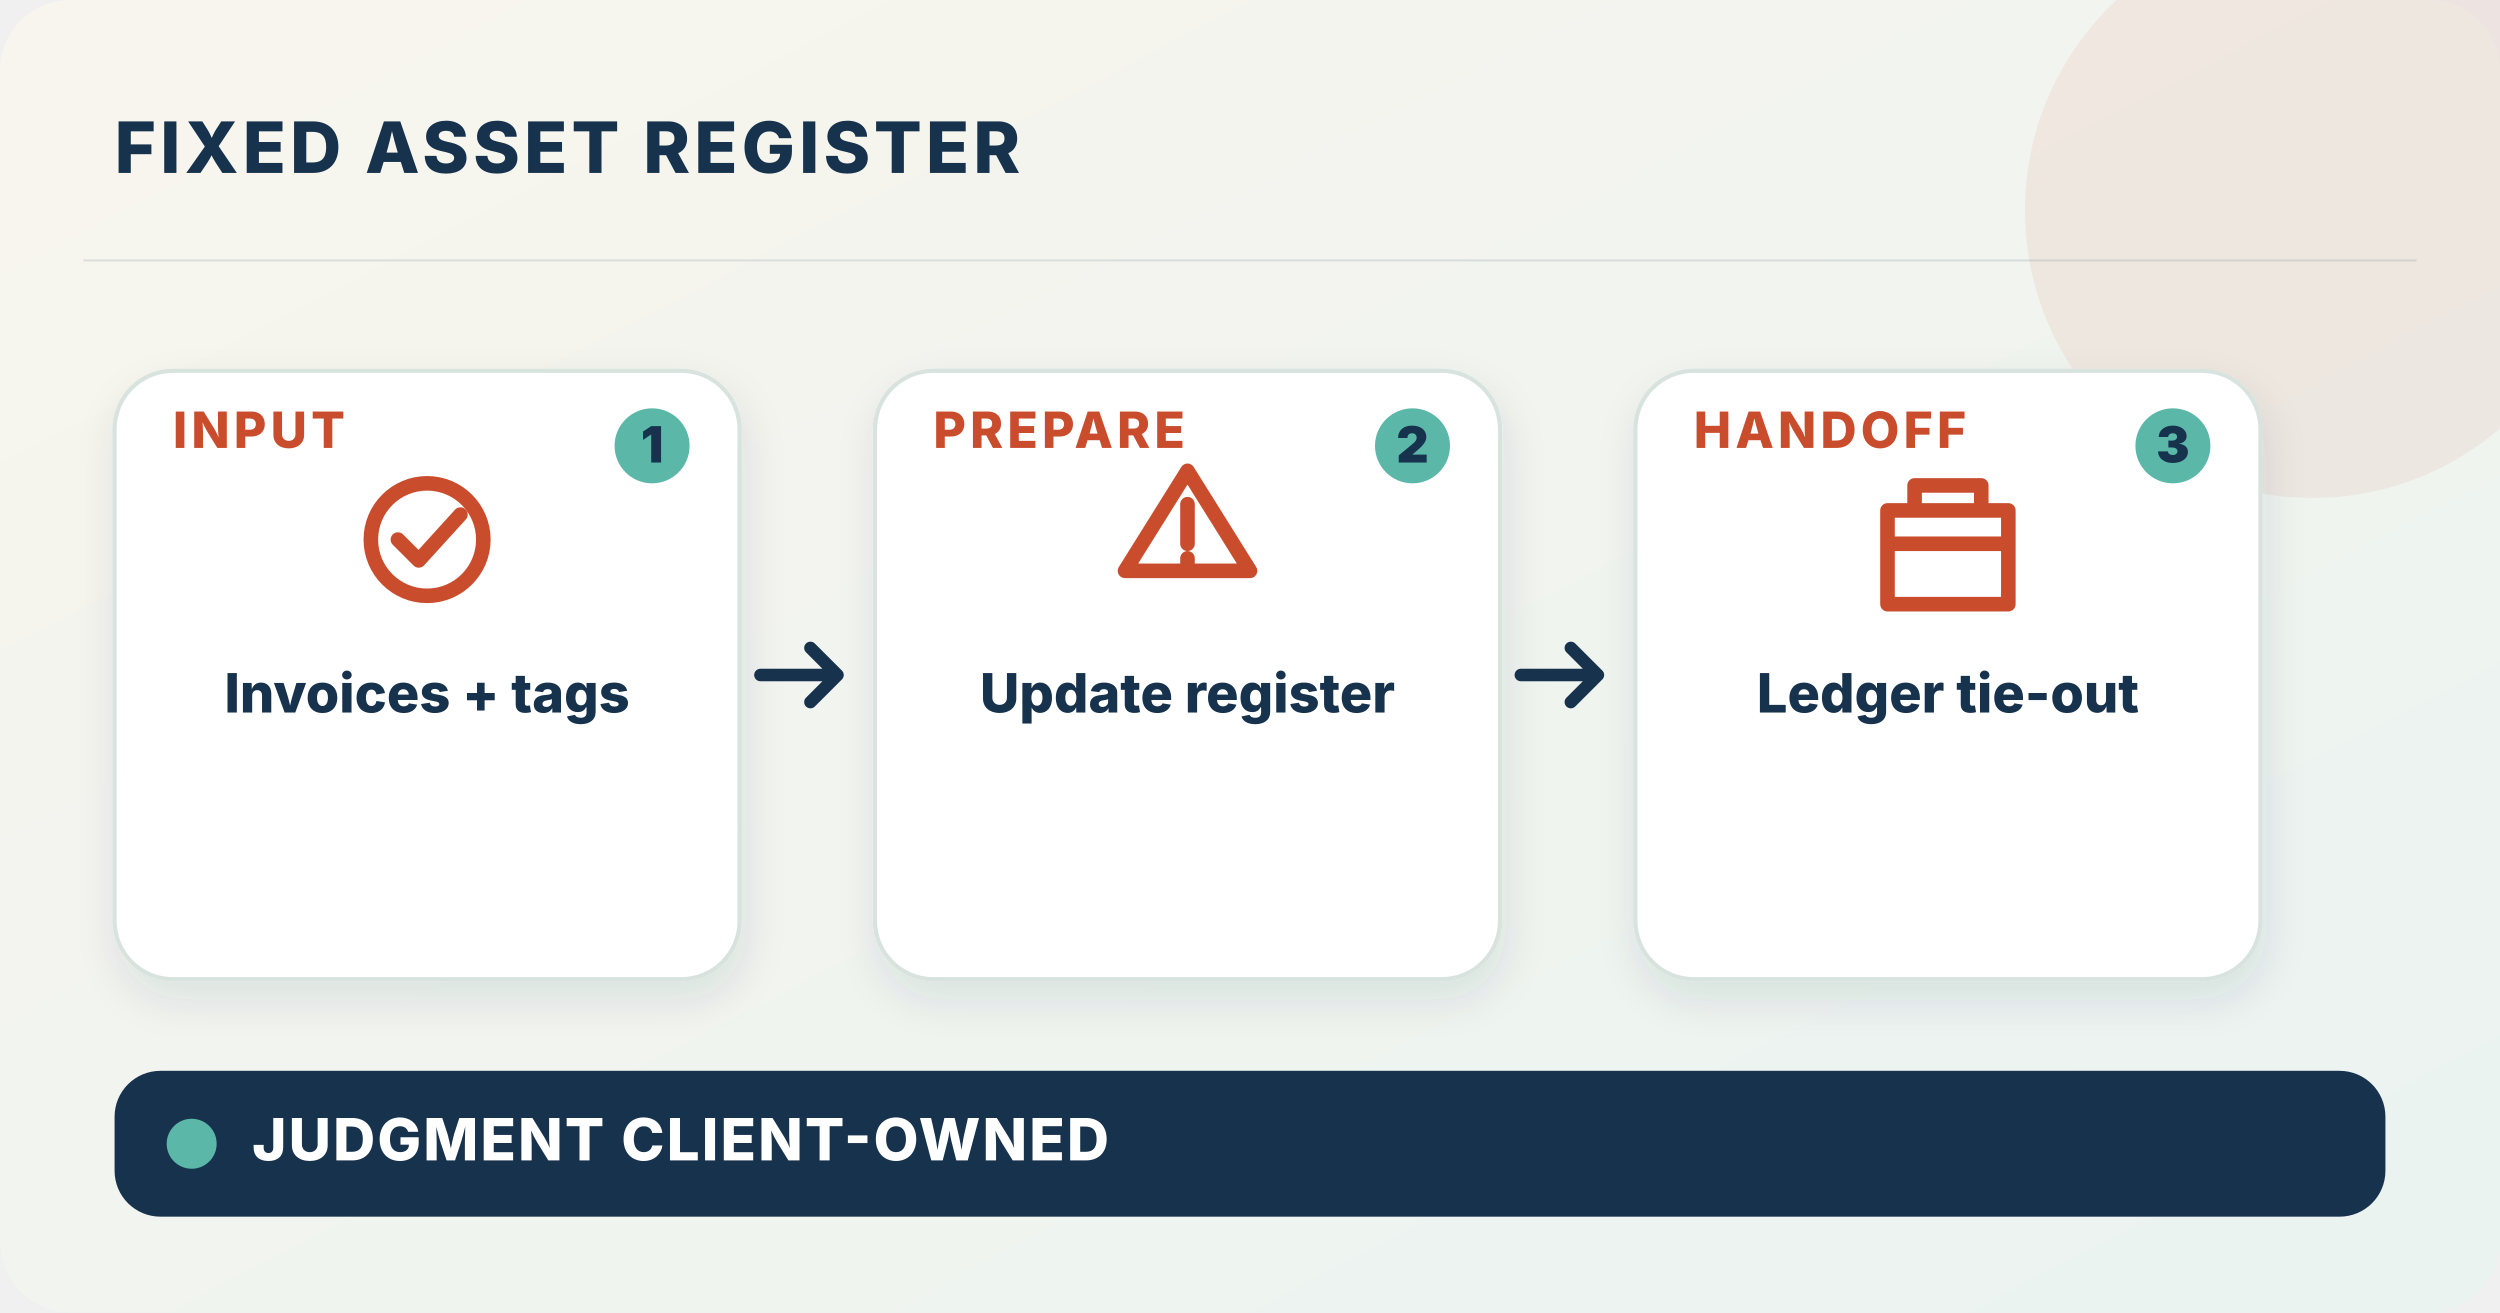
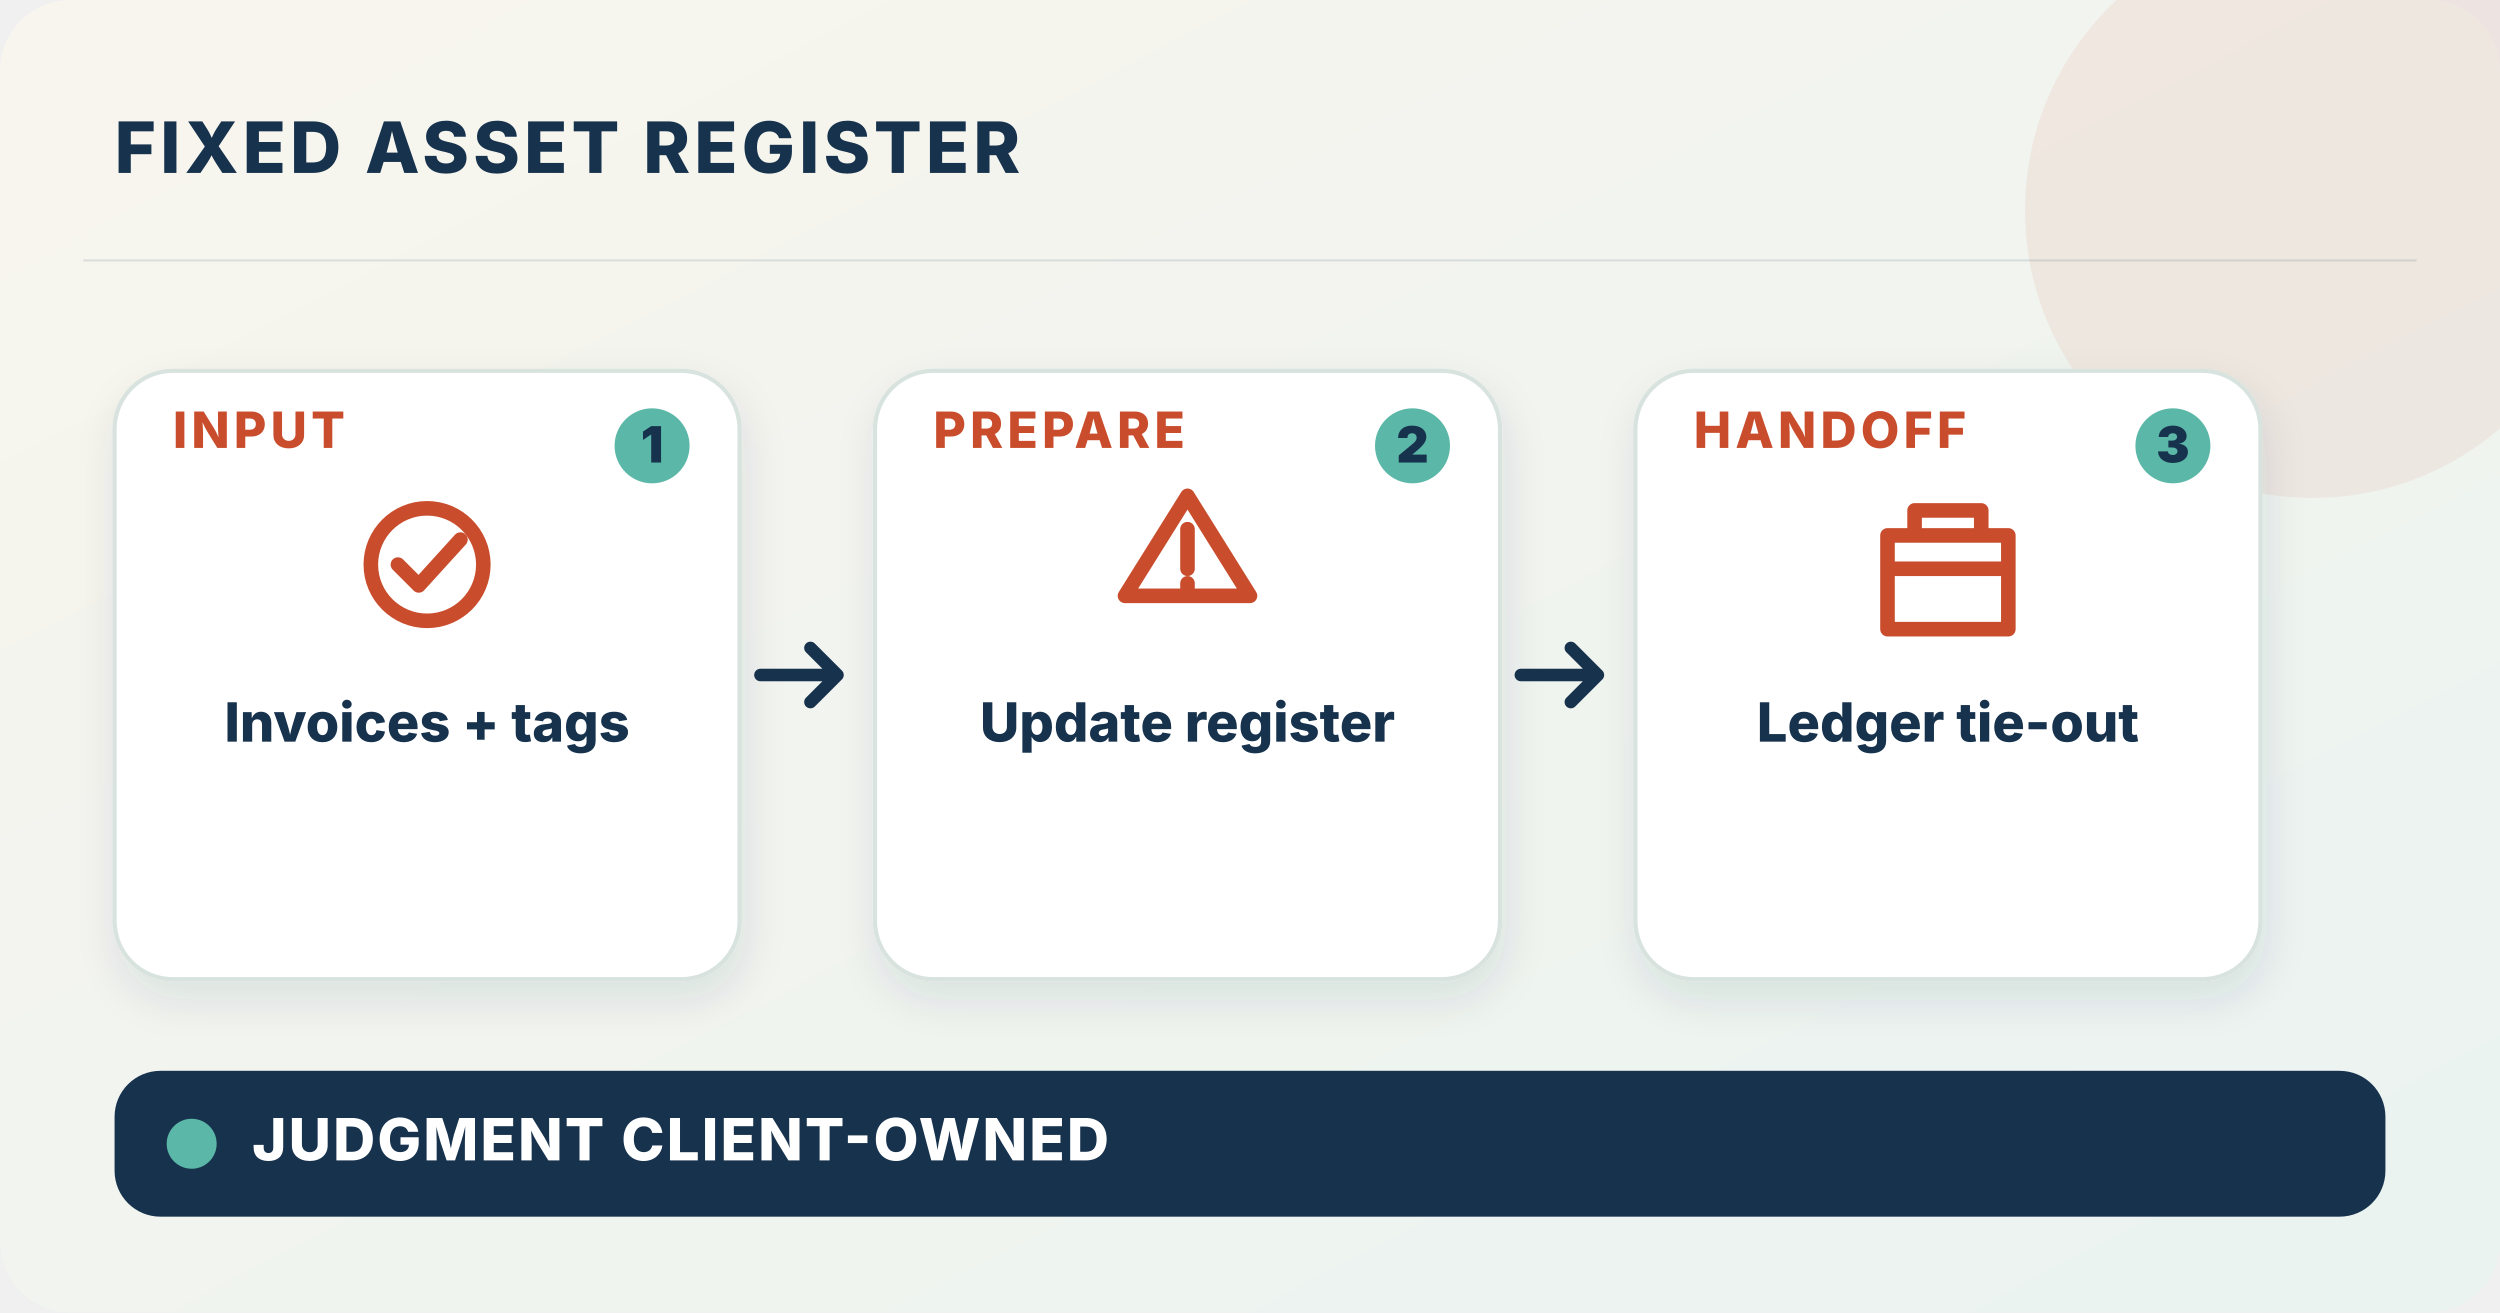
<svg xmlns="http://www.w3.org/2000/svg" viewBox="0 0 1200 630" role="img" aria-labelledby="title desc">
  <defs>
    <linearGradient id="bg" x1="0" y1="0" x2="1" y2="1">
      <stop stop-color="#F8F5EE" />
      <stop offset="1" stop-color="#EAF3F0" />
    </linearGradient>
    <filter id="shadow" x="-20%" y="-20%" width="140%" height="160%">
      <feDropShadow dy="9" stdDeviation="10" flood-color="#17324D" flood-opacity=".10" />
    </filter>
    <style>.title{font:800 34px Inter,Arial,sans-serif;letter-spacing:2px;fill:#17324D}.meta{font:800 24px Inter,Arial,sans-serif;letter-spacing:2px;fill:#C94D2D}.step{font:800 26px Inter,Arial,sans-serif;fill:#17324D}.card{fill:#fff;stroke:#D8E3DF;stroke-width:2;filter:url(#shadow)}.icon{fill:none;stroke:#C94D2D;stroke-width:7;stroke-linecap:round;stroke-linejoin:round}.arrow{fill:none;stroke:#17324D;stroke-width:6;stroke-linecap:round;stroke-linejoin:round}.num-bg{fill:#5BB7A7}.num{font:900 24px Inter,Arial,sans-serif;fill:#17324D}.note{font:800 28px Inter,Arial,sans-serif;letter-spacing:1px;fill:#fff}</style>
  </defs>
  <rect width="1200" height="630" rx="34" fill="url(#bg)" />
  <circle cx="1110" cy="101" r="138" fill="#C94D2D" opacity=".08" />
  <path d="M40 125h1120" stroke="#17324D" stroke-opacity=".12" />
  <text x="55" y="83" class="title">FIXED ASSET REGISTER</text>
  <g>
    <rect x="55" y="178" width="300" height="292" rx="28" class="card" />
    <text x="83" y="215" class="meta">INPUT</text>
-     <g class="icon" transform="translate(0 4)">
+     <g class="icon" transform="translate(0 16)">
      <circle cx="205" cy="255" r="27" />
      <path d="M191 255l10 10 20-22" />
    </g>
-     <text x="205" y="326" text-anchor="middle" transform="translate(0 16)" class="step">Invoices + tags</text>
+     <text x="205" y="326" text-anchor="middle" transform="translate(0 30)" class="step">Invoices + tags</text>
    <circle cx="313" cy="214" r="18" class="num-bg" />
    <text x="313" y="222" text-anchor="middle" class="num">1</text>
  </g>
  <g>
    <rect x="420" y="178" width="300" height="292" rx="28" class="card" />
    <text x="448" y="215" class="meta">PREPARE</text>
-     <g class="icon" transform="translate(0 4)">
+     <g class="icon" transform="translate(0 16)">
      <path d="M540 270l30-48 30 48z M570 238v19 M570 264v2" />
    </g>
-     <text x="570" y="326" text-anchor="middle" transform="translate(0 16)" class="step">Update register</text>
+     <text x="570" y="326" text-anchor="middle" transform="translate(0 30)" class="step">Update register</text>
    <circle cx="678" cy="214" r="18" class="num-bg" />
    <text x="678" y="222" text-anchor="middle" class="num">2</text>
  </g>
  <g>
    <rect x="785" y="178" width="300" height="292" rx="28" class="card" />
    <text x="813" y="215" class="meta">HANDOFF</text>
-     <g class="icon" transform="translate(0 4)">
+     <g class="icon" transform="translate(0 16)">
      <path d="M906 241h58v45h-58z M919 241v-12h32v12 M906 257h58" />
    </g>
-     <text x="935" y="326" text-anchor="middle" transform="translate(0 16)" class="step">Ledger tie-out</text>
+     <text x="935" y="326" text-anchor="middle" transform="translate(0 30)" class="step">Ledger tie-out</text>
    <circle cx="1043" cy="214" r="18" class="num-bg" />
    <text x="1043" y="222" text-anchor="middle" class="num">3</text>
  </g>
  <path d="M365 324h37m-13-13 13 13-13 13 M730 324h37m-13-13 13 13-13 13" class="arrow" />
  <rect x="55" y="514" width="1090" height="70" rx="22" fill="#17324D" />
  <circle cx="92" cy="549" r="12" fill="#5BB7A7" />
  <text x="121" y="557" class="note">JUDGMENT CLIENT-OWNED</text>
</svg>
